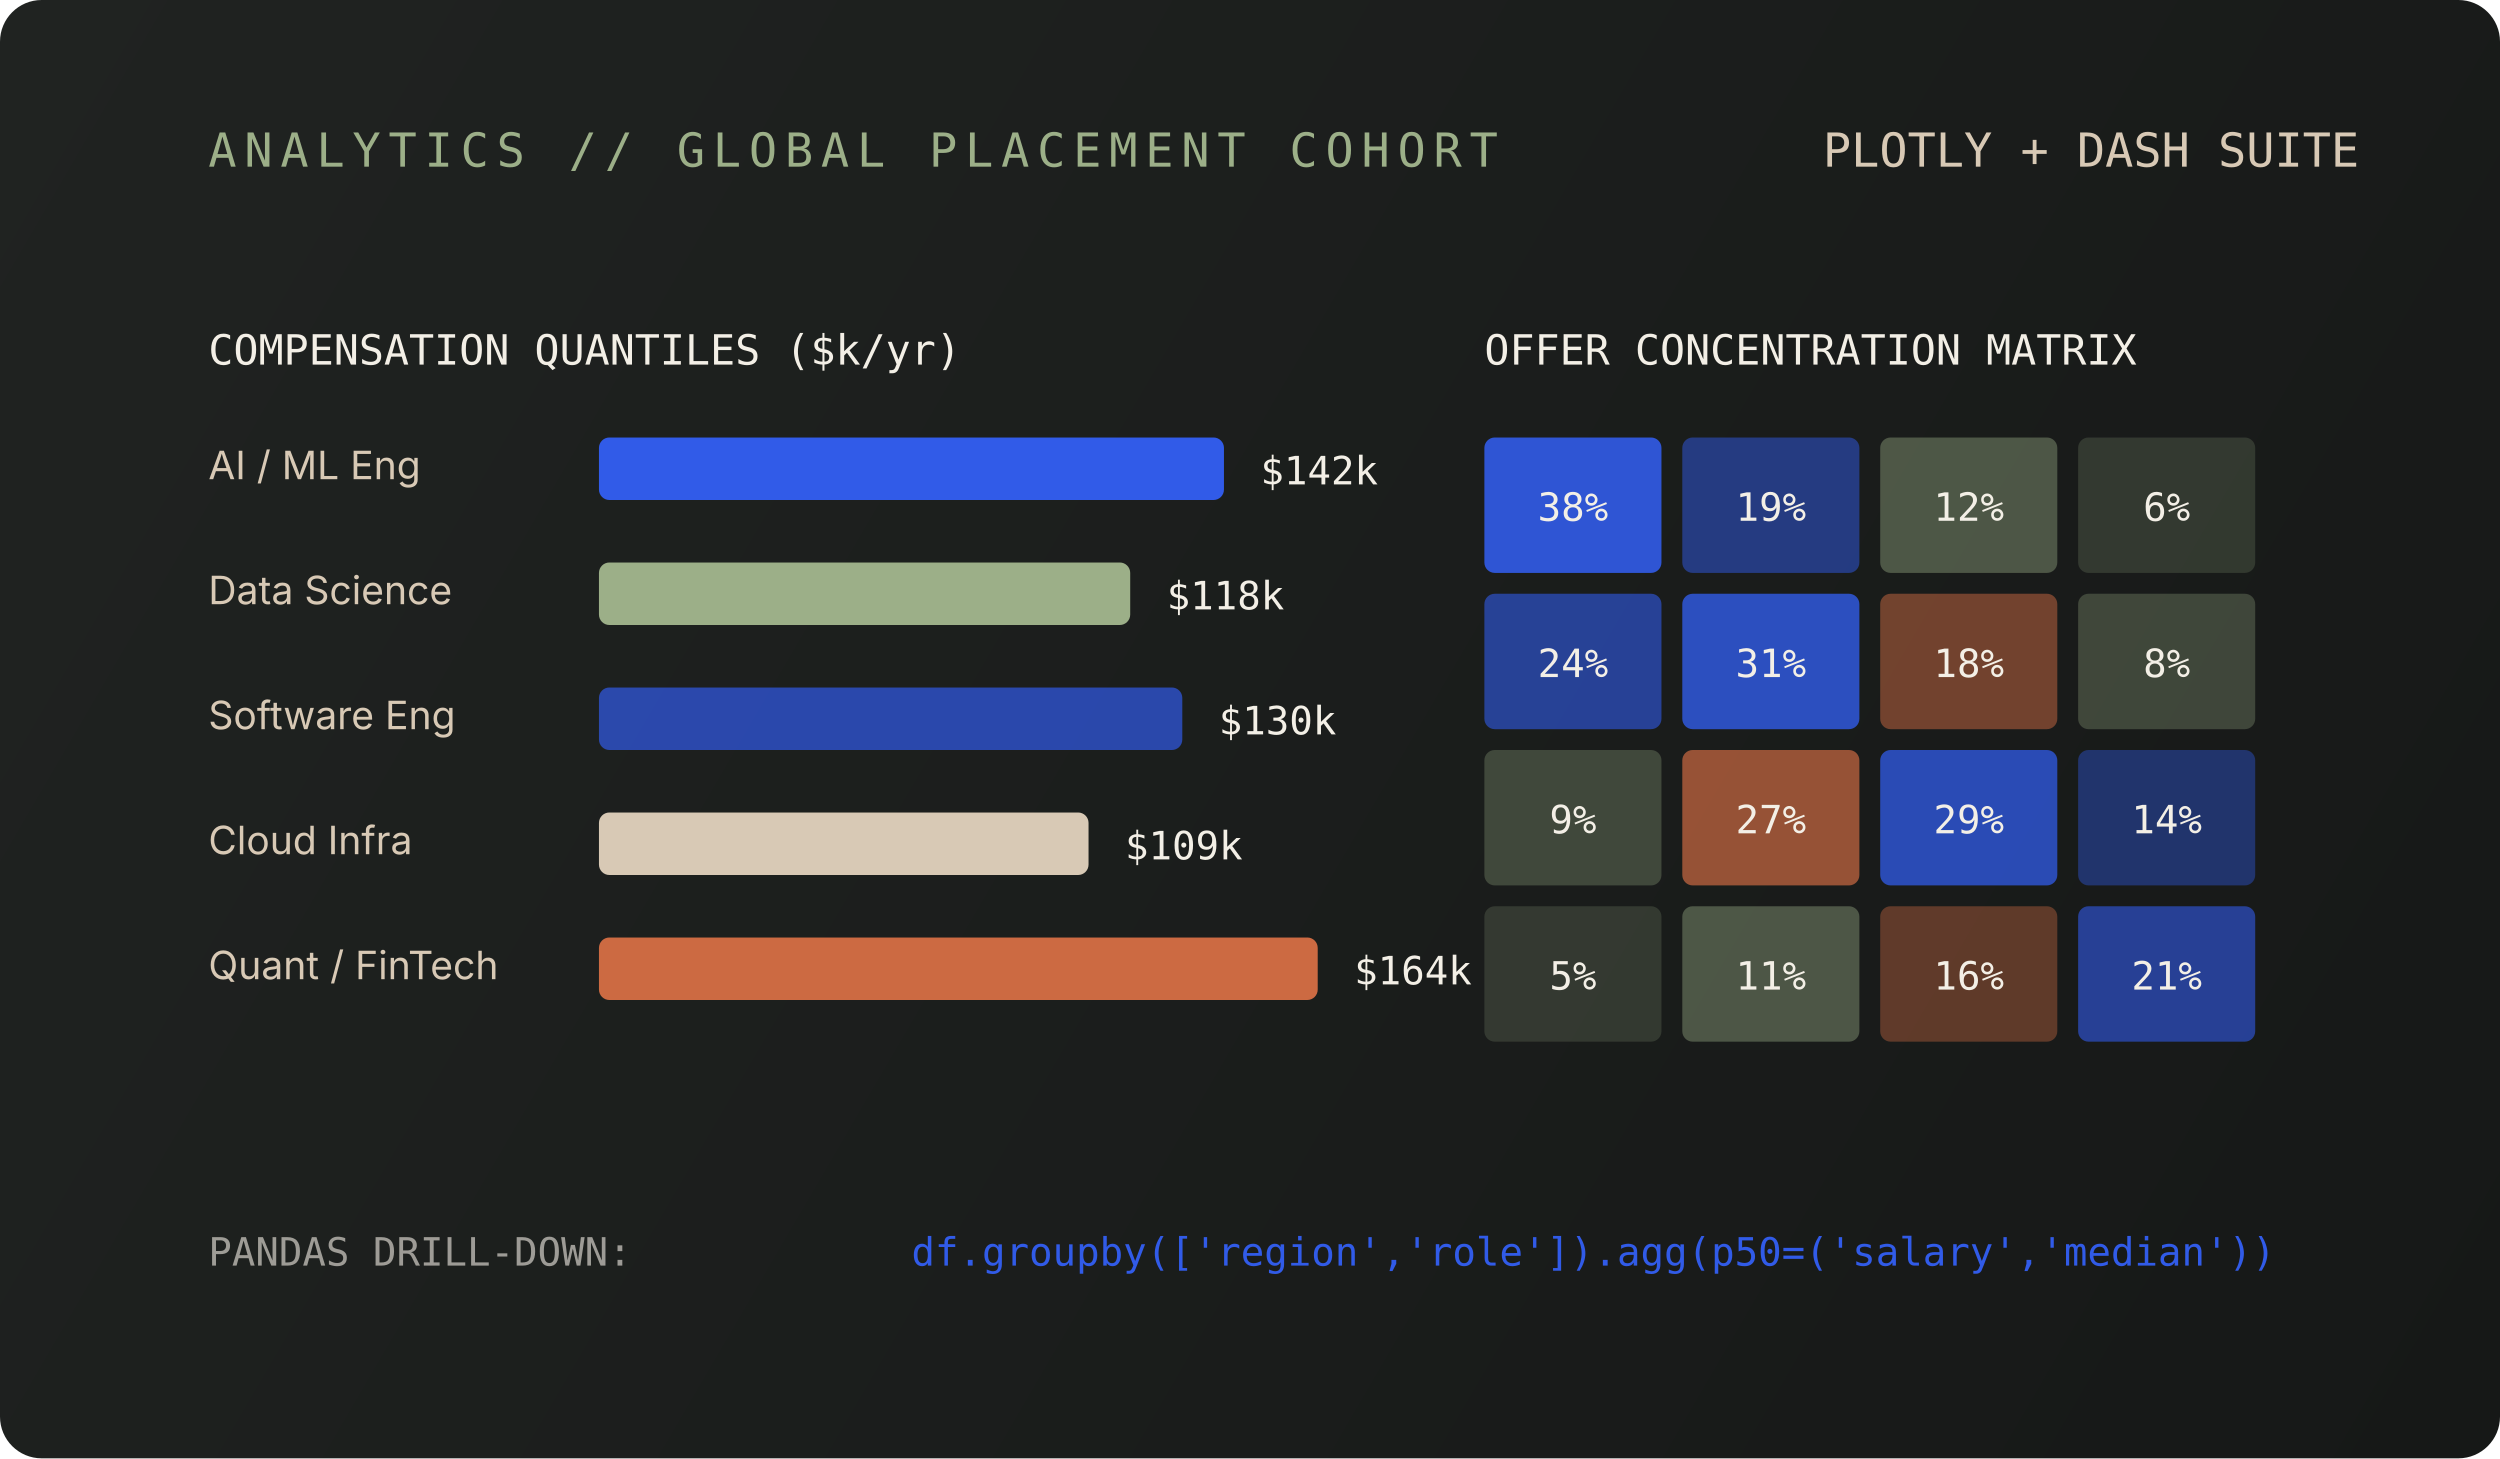
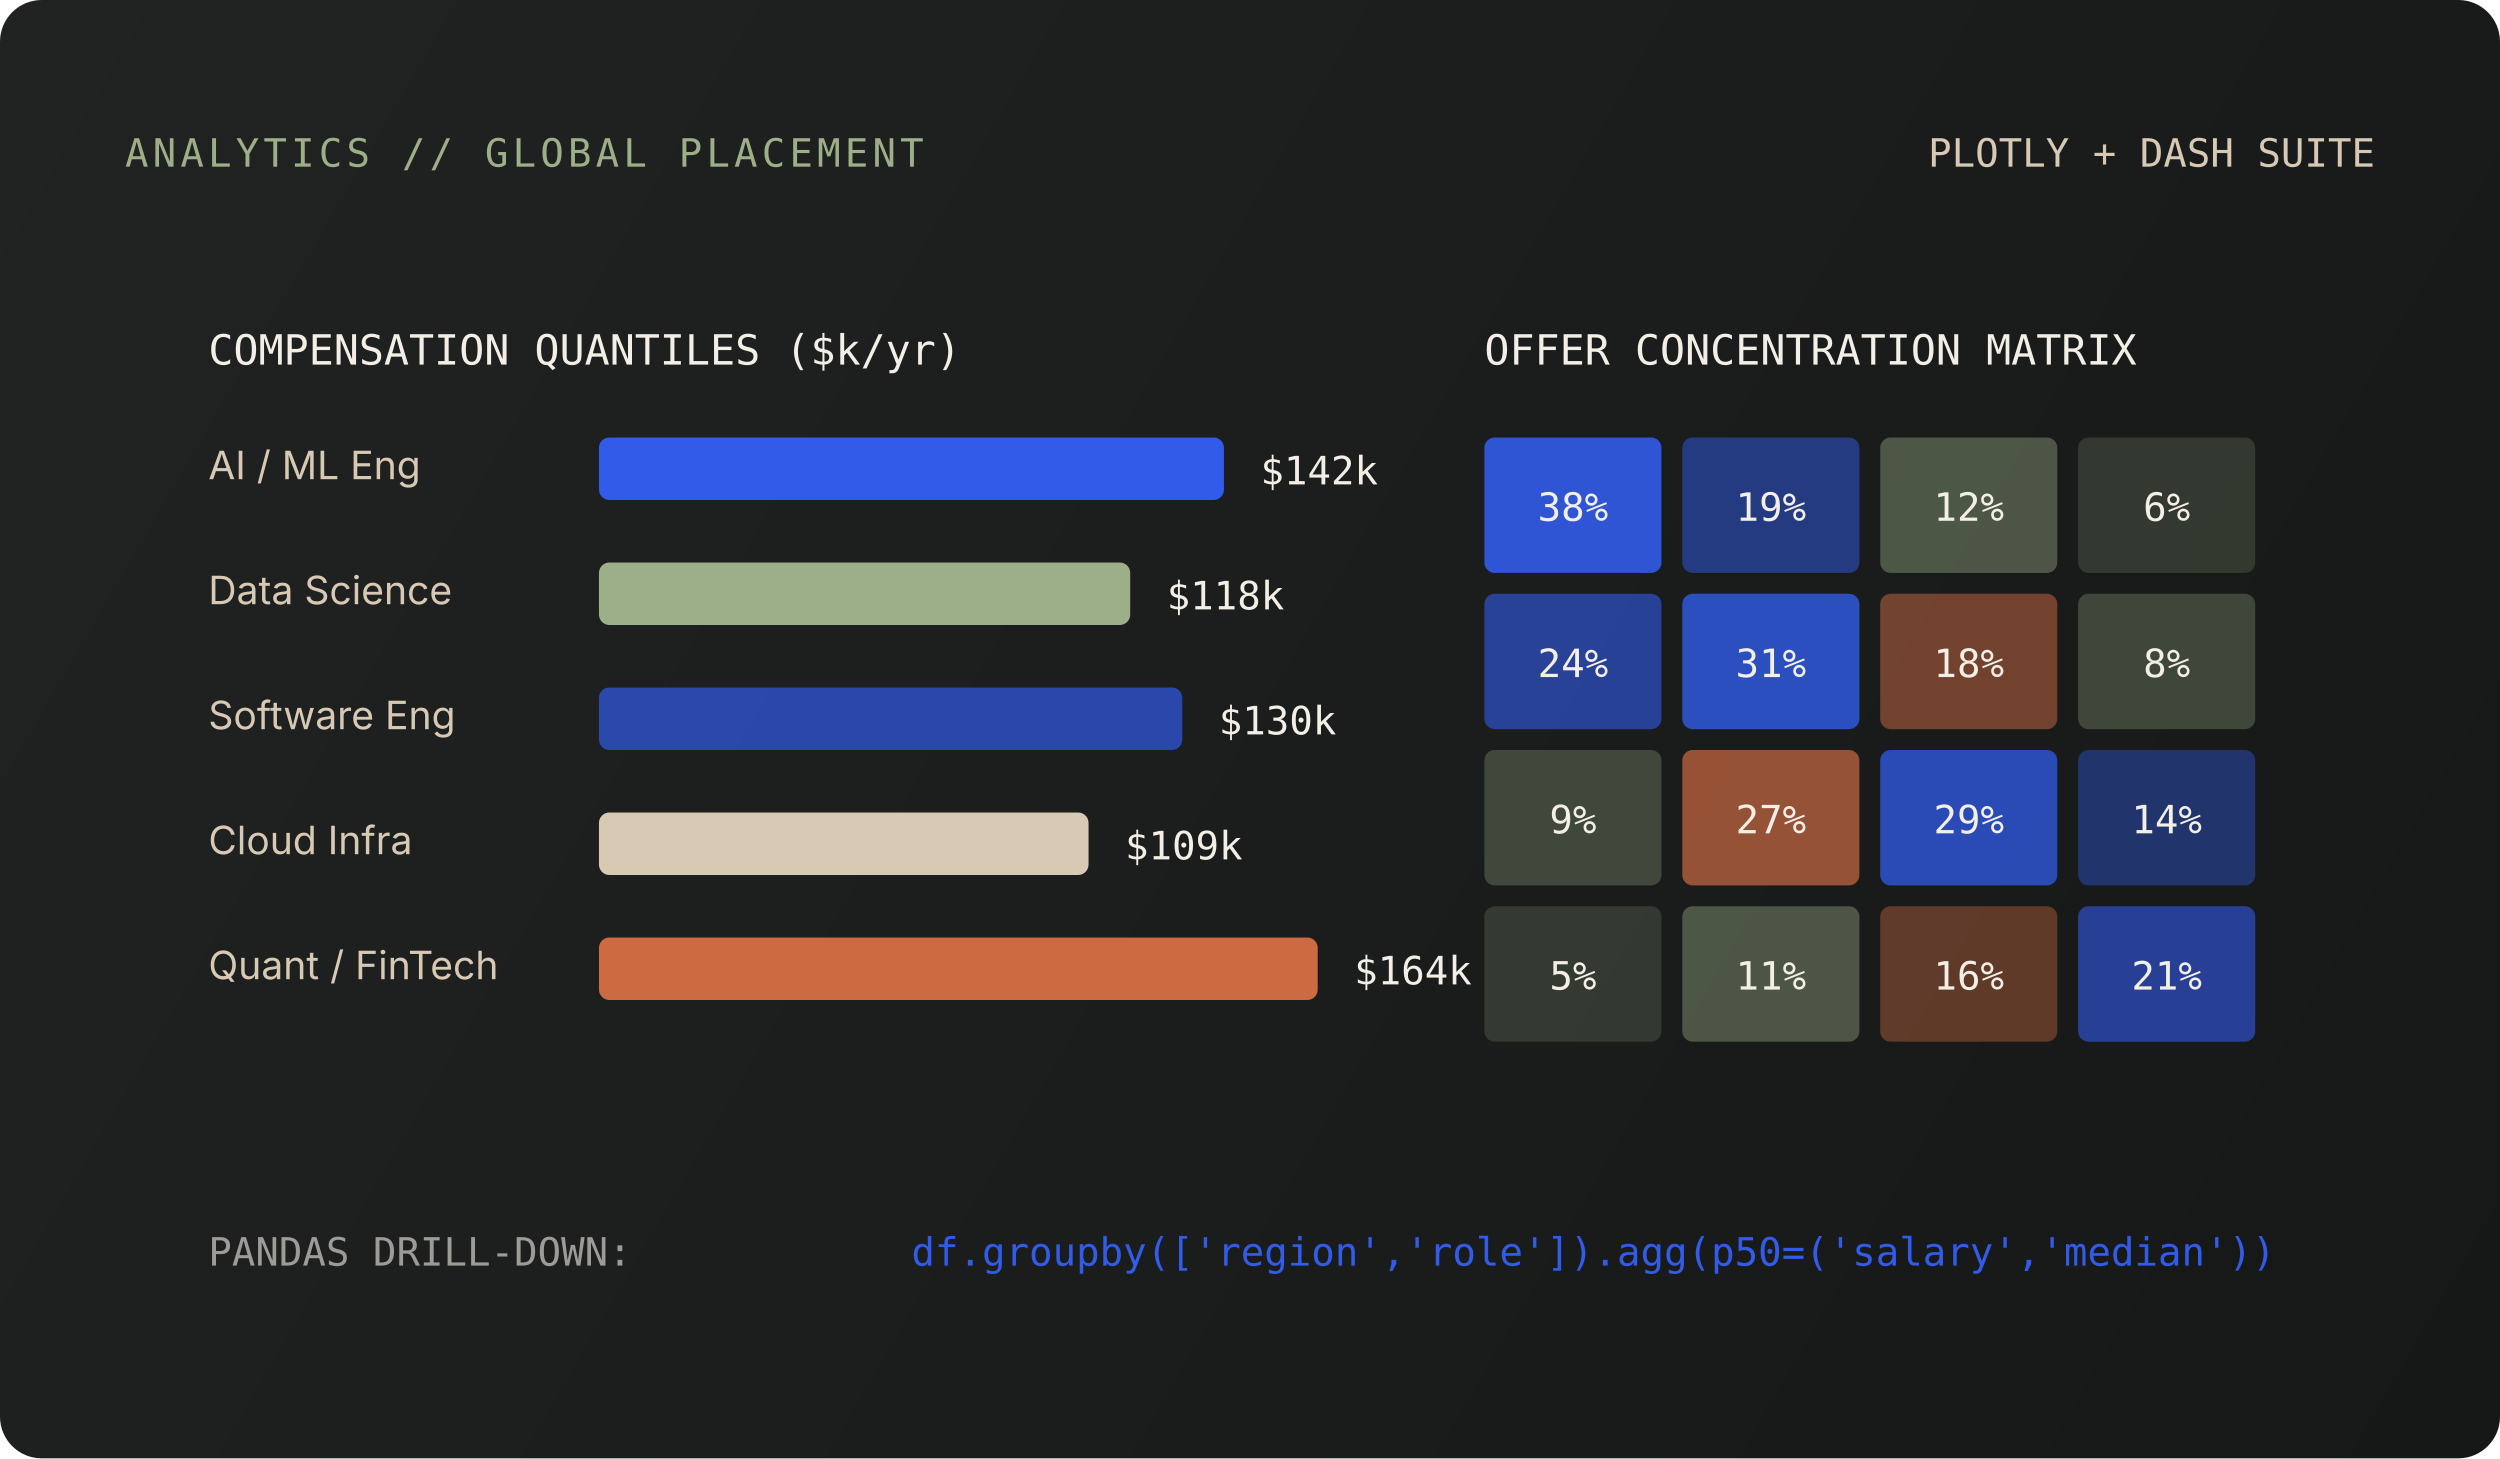
<svg xmlns="http://www.w3.org/2000/svg" viewBox="0 0 480 280" fill="none" class="project-vector-art">
  <defs>
    <linearGradient id="gp-dash-bg" x1="0" y1="0" x2="480" y2="280" gradientUnits="userSpaceOnUse">
      <stop offset="0%" stop-color="#202321" />
      <stop offset="100%" stop-color="#161817" />
    </linearGradient>
  </defs>
  <rect width="480" height="280" fill="url(#gp-dash-bg)" rx="8" />
-   <text x="40" y="32" fill="#9CAF88" font-family="'JetBrains Mono', monospace" font-size="9" letter-spacing="1.5">ANALYTICS // GLOBAL PLACEMENT COHORT</text>
-   <text x="350" y="32" fill="#D8C9B5" font-family="'JetBrains Mono', monospace" font-size="9">PLOTLY + DASH SUITE</text>
+   <text x="24" y="32" fill="#9CAF88" font-family="'JetBrains Mono', monospace" font-size="7.5" letter-spacing="0.8">ANALYTICS // GLOBAL PLACEMENT</text>
+   <text x="456" y="32" fill="#D8C9B5" font-family="'JetBrains Mono', monospace" font-size="7.5" text-anchor="end">PLOTLY + DASH SUITE</text>
  <g transform="translate(40, 60)">
    <text x="0" y="10" fill="#F3EFE6" font-family="'JetBrains Mono', monospace" font-size="8">COMPENSATION QUANTILES ($k/yr)</text>
    <text x="0" y="32" fill="#D8C9B5" font-family="'Inter', sans-serif" font-size="7.5">AI / ML Eng</text>
    <rect x="75" y="24" width="120" height="12" rx="2" fill="#315BE8" />
    <text x="202" y="33" fill="#F3EFE6" font-family="'JetBrains Mono', monospace" font-size="7.5">$142k</text>
    <text x="0" y="56" fill="#D8C9B5" font-family="'Inter', sans-serif" font-size="7.5">Data Science</text>
    <rect x="75" y="48" width="102" height="12" rx="2" fill="#9CAF88" />
    <text x="184" y="57" fill="#F3EFE6" font-family="'JetBrains Mono', monospace" font-size="7.5">$118k</text>
    <text x="0" y="80" fill="#D8C9B5" font-family="'Inter', sans-serif" font-size="7.5">Software Eng</text>
    <rect x="75" y="72" width="112" height="12" rx="2" fill="#315BE8" fill-opacity="0.7" />
    <text x="194" y="81" fill="#F3EFE6" font-family="'JetBrains Mono', monospace" font-size="7.5">$130k</text>
    <text x="0" y="104" fill="#D8C9B5" font-family="'Inter', sans-serif" font-size="7.5">Cloud Infra</text>
    <rect x="75" y="96" width="94" height="12" rx="2" fill="#D8C9B5" />
    <text x="176" y="105" fill="#F3EFE6" font-family="'JetBrains Mono', monospace" font-size="7.5">$109k</text>
    <text x="0" y="128" fill="#D8C9B5" font-family="'Inter', sans-serif" font-size="7.5">Quant / FinTech</text>
    <rect x="75" y="120" width="138" height="12" rx="2" fill="#CC6A42" />
    <text x="220" y="129" fill="#F3EFE6" font-family="'JetBrains Mono', monospace" font-size="7.5">$164k</text>
  </g>
  <g transform="translate(285, 60)">
    <text x="0" y="10" fill="#F3EFE6" font-family="'JetBrains Mono', monospace" font-size="8">OFFER CONCENTRATION MATRIX</text>
    <g transform="translate(0, 24)">
      <rect x="0" y="0" width="34" height="26" rx="2" fill="#315BE8" fill-opacity="0.9" />
      <text x="17" y="16" fill="#F3EFE6" font-family="'JetBrains Mono', monospace" font-size="7.5" text-anchor="middle">38%</text>
      <rect x="38" y="0" width="34" height="26" rx="2" fill="#315BE8" fill-opacity="0.5" />
      <text x="55" y="16" fill="#F3EFE6" font-family="'JetBrains Mono', monospace" font-size="7.5" text-anchor="middle">19%</text>
      <rect x="76" y="0" width="34" height="26" rx="2" fill="#9CAF88" fill-opacity="0.4" />
      <text x="93" y="16" fill="#F3EFE6" font-family="'JetBrains Mono', monospace" font-size="7.5" text-anchor="middle">12%</text>
      <rect x="114" y="0" width="34" height="26" rx="2" fill="#9CAF88" fill-opacity="0.2" />
      <text x="131" y="16" fill="#F3EFE6" font-family="'JetBrains Mono', monospace" font-size="7.5" text-anchor="middle">6%</text>
      <rect x="0" y="30" width="34" height="26" rx="2" fill="#315BE8" fill-opacity="0.6" />
      <text x="17" y="46" fill="#F3EFE6" font-family="'JetBrains Mono', monospace" font-size="7.5" text-anchor="middle">24%</text>
      <rect x="38" y="30" width="34" height="26" rx="2" fill="#315BE8" fill-opacity="0.8" />
      <text x="55" y="46" fill="#F3EFE6" font-family="'JetBrains Mono', monospace" font-size="7.5" text-anchor="middle">31%</text>
      <rect x="76" y="30" width="34" height="26" rx="2" fill="#CC6A42" fill-opacity="0.5" />
      <text x="93" y="46" fill="#F3EFE6" font-family="'JetBrains Mono', monospace" font-size="7.5" text-anchor="middle">18%</text>
      <rect x="114" y="30" width="34" height="26" rx="2" fill="#9CAF88" fill-opacity="0.3" />
      <text x="131" y="46" fill="#F3EFE6" font-family="'JetBrains Mono', monospace" font-size="7.5" text-anchor="middle">8%</text>
      <rect x="0" y="60" width="34" height="26" rx="2" fill="#9CAF88" fill-opacity="0.3" />
      <text x="17" y="76" fill="#F3EFE6" font-family="'JetBrains Mono', monospace" font-size="7.5" text-anchor="middle">9%</text>
      <rect x="38" y="60" width="34" height="26" rx="2" fill="#CC6A42" fill-opacity="0.7" />
      <text x="55" y="76" fill="#F3EFE6" font-family="'JetBrains Mono', monospace" font-size="7.5" text-anchor="middle">27%</text>
      <rect x="76" y="60" width="34" height="26" rx="2" fill="#315BE8" fill-opacity="0.75" />
      <text x="93" y="76" fill="#F3EFE6" font-family="'JetBrains Mono', monospace" font-size="7.5" text-anchor="middle">29%</text>
      <rect x="114" y="60" width="34" height="26" rx="2" fill="#315BE8" fill-opacity="0.4" />
      <text x="131" y="76" fill="#F3EFE6" font-family="'JetBrains Mono', monospace" font-size="7.5" text-anchor="middle">14%</text>
      <rect x="0" y="90" width="34" height="26" rx="2" fill="#9CAF88" fill-opacity="0.2" />
      <text x="17" y="106" fill="#F3EFE6" font-family="'JetBrains Mono', monospace" font-size="7.5" text-anchor="middle">5%</text>
      <rect x="38" y="90" width="34" height="26" rx="2" fill="#9CAF88" fill-opacity="0.4" />
      <text x="55" y="106" fill="#F3EFE6" font-family="'JetBrains Mono', monospace" font-size="7.5" text-anchor="middle">11%</text>
      <rect x="76" y="90" width="34" height="26" rx="2" fill="#CC6A42" fill-opacity="0.4" />
      <text x="93" y="106" fill="#F3EFE6" font-family="'JetBrains Mono', monospace" font-size="7.5" text-anchor="middle">16%</text>
      <rect x="114" y="90" width="34" height="26" rx="2" fill="#315BE8" fill-opacity="0.6" />
      <text x="131" y="106" fill="#F3EFE6" font-family="'JetBrains Mono', monospace" font-size="7.5" text-anchor="middle">21%</text>
    </g>
  </g>
  <g transform="translate(40, 235)">
    <text x="0" y="8" fill="#F3EFE6" font-family="'JetBrains Mono', monospace" font-size="7.5" opacity="0.6">PANDAS DRILL-DOWN:</text>
    <text x="135" y="8" fill="#315BE8" font-family="'JetBrains Mono', monospace" font-size="7.5">df.groupby(['region','role']).agg(p50=('salary','median'))</text>
  </g>
</svg>
